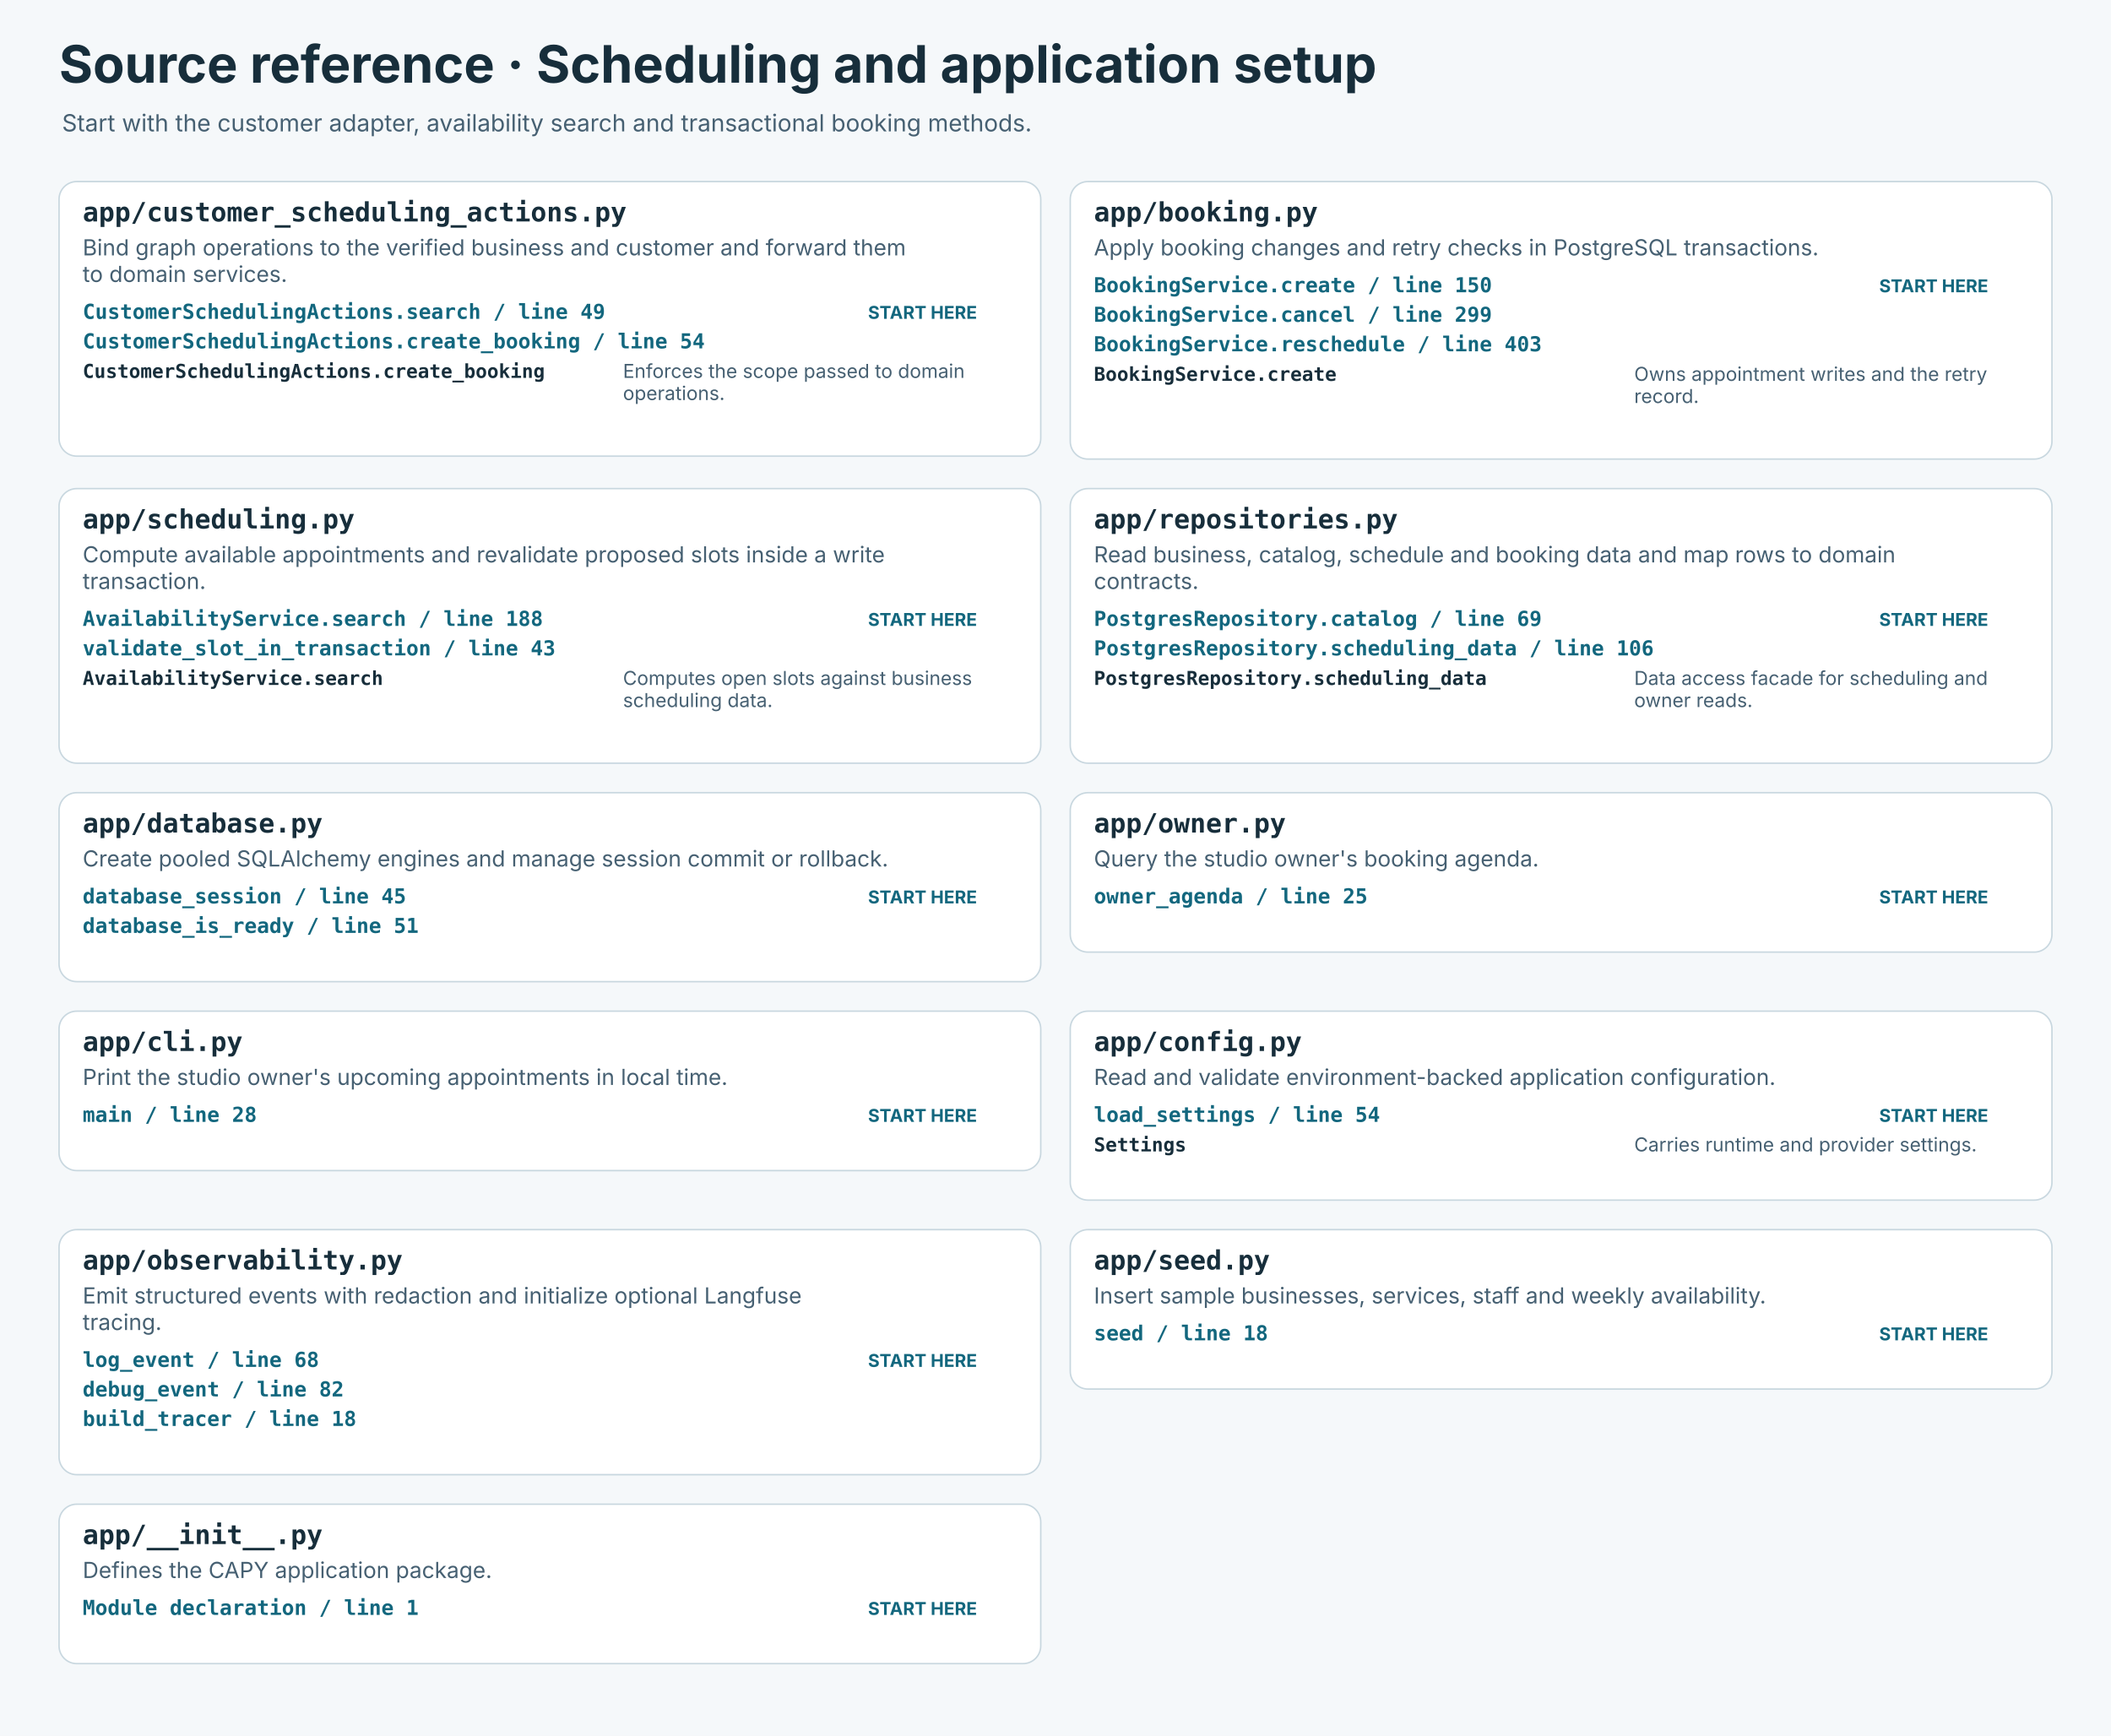
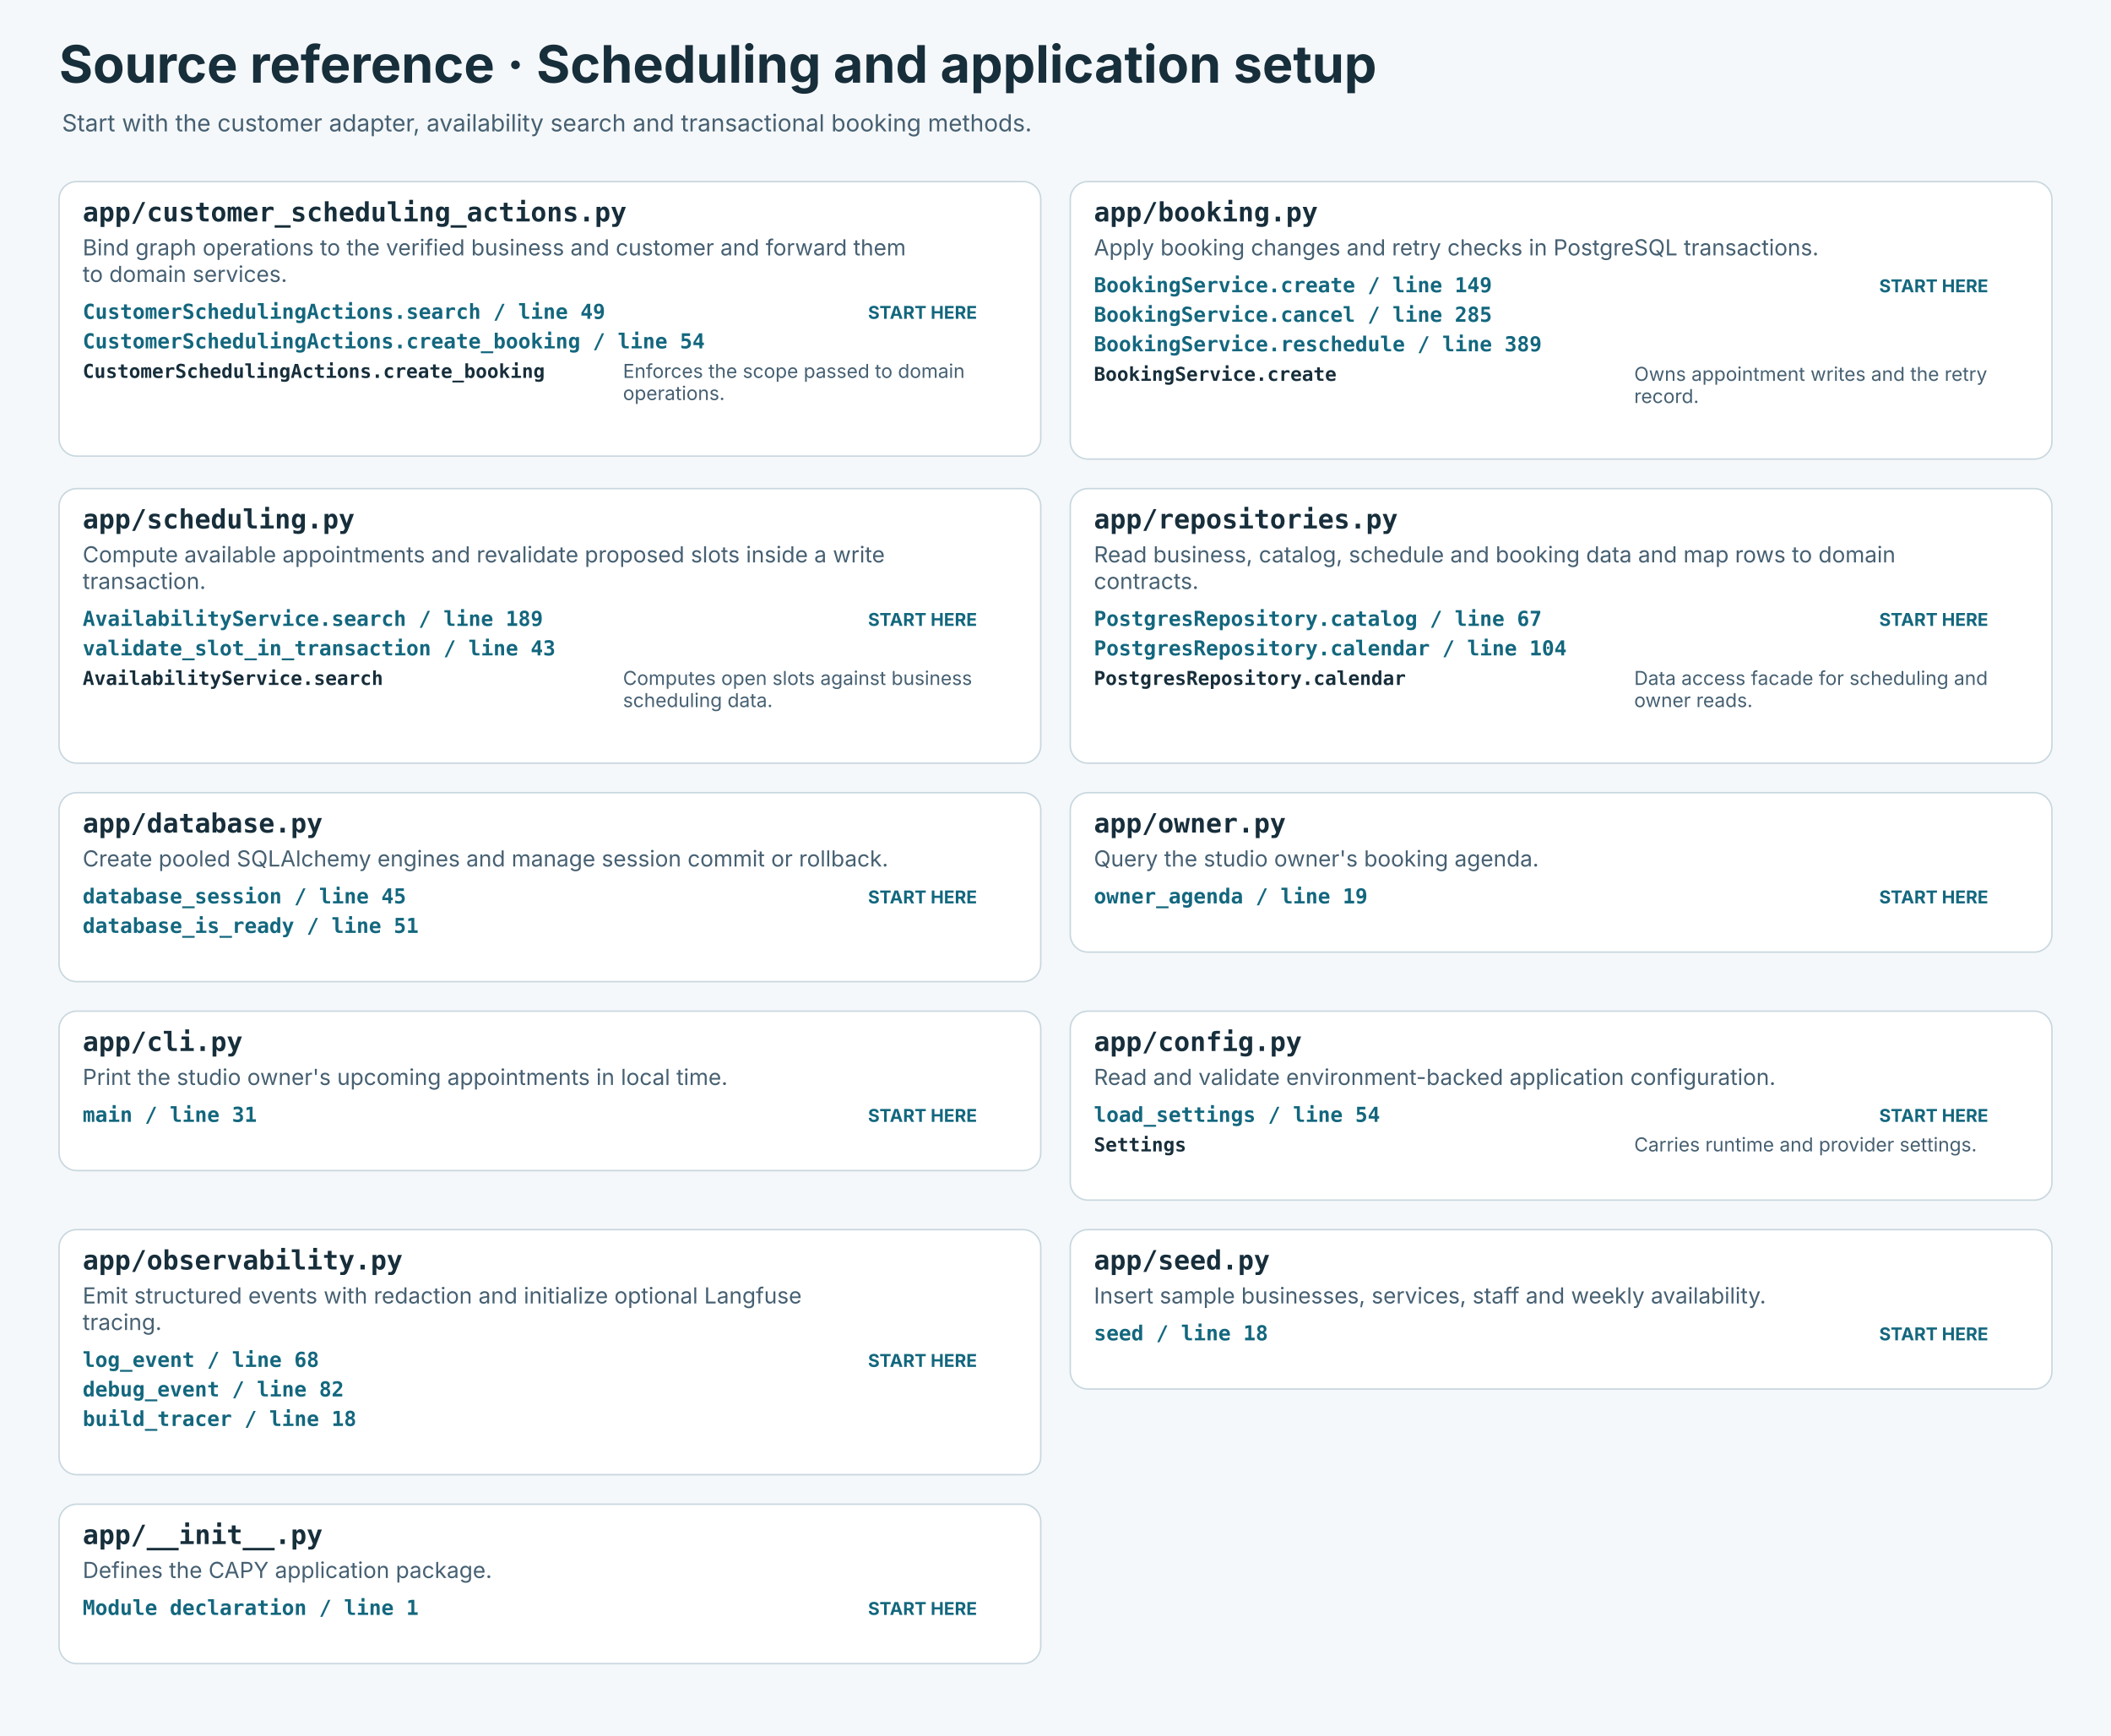
<svg xmlns="http://www.w3.org/2000/svg" viewBox="0 0 1430 1176" width="1430" height="1176" role="img" aria-label="Source reference · Scheduling and application setup">
  <rect x="0" y="0" width="1430" height="1176" rx="0" fill="#f5f8fa" stroke="none" stroke-width="1" />
  <text x="40" y="56" fill="#172e3b" font-size="35" font-weight="700" font-family="system-ui, -apple-system, sans-serif">Source reference · Scheduling and application setup</text>
  <text x="42" y="89" fill="#466072" font-size="16" font-weight="400" font-family="system-ui, -apple-system, sans-serif">Start with the customer adapter, availability search and transactional booking methods.</text>
  <g id="app-customer_scheduling_actions.py" data-source="app/customer_scheduling_actions.py">
    <rect x="40" y="123" width="665" height="186" rx="12" fill="#ffffff" stroke="#c8d7df" stroke-width="1" />
    <a href="../../app/customer_scheduling_actions.py">
      <text x="56" y="150" fill="#172e3b" font-size="18" font-weight="700" font-family="ui-monospace, Menlo, monospace">app/customer_scheduling_actions.py</text>
    </a>
    <text x="56" y="173" fill="#466072" font-size="15" font-weight="400" font-family="system-ui, -apple-system, sans-serif">Bind graph operations to the verified business and customer and forward them</text>
    <text x="56" y="191" fill="#466072" font-size="15" font-weight="400" font-family="system-ui, -apple-system, sans-serif">to domain services.</text>
    <a href="../../app/customer_scheduling_actions.py#L49">
      <text x="56" y="216" fill="#13677e" font-size="14" font-weight="700" font-family="ui-monospace, Menlo, monospace">CustomerSchedulingActions.search  /  line 49</text>
    </a>
    <text x="588" y="216" fill="#13677e" font-size="12" font-weight="700" font-family="system-ui, -apple-system, sans-serif">START HERE</text>
    <a href="../../app/customer_scheduling_actions.py#L54">
      <text x="56" y="236" fill="#13677e" font-size="14" font-weight="700" font-family="ui-monospace, Menlo, monospace">CustomerSchedulingActions.create_booking  /  line 54</text>
    </a>
    <a href="../../app/customer_scheduling_actions.py#L54">
      <text x="56" y="256" fill="#172e3b" font-size="13" font-weight="650" font-family="ui-monospace, Menlo, monospace">CustomerSchedulingActions.create_booking</text>
    </a>
    <text x="422" y="256" fill="#466072" font-size="13" font-weight="400" font-family="system-ui, -apple-system, sans-serif">Enforces the scope passed to domain</text>
    <text x="422" y="271" fill="#466072" font-size="13" font-weight="400" font-family="system-ui, -apple-system, sans-serif">operations.</text>
  </g>
  <g id="app-booking.py" data-source="app/booking.py">
    <rect x="725" y="123" width="665" height="188" rx="12" fill="#ffffff" stroke="#c8d7df" stroke-width="1" />
    <a href="../../app/booking.py">
      <text x="741" y="150" fill="#172e3b" font-size="18" font-weight="700" font-family="ui-monospace, Menlo, monospace">app/booking.py</text>
    </a>
    <text x="741" y="173" fill="#466072" font-size="15" font-weight="400" font-family="system-ui, -apple-system, sans-serif">Apply booking changes and retry checks in PostgreSQL transactions.</text>
-     <a href="../../app/booking.py#L150">
-       <text x="741" y="198" fill="#13677e" font-size="14" font-weight="700" font-family="ui-monospace, Menlo, monospace">BookingService.create  /  line 150</text>
+     <a href="../../app/booking.py#L149">
+       <text x="741" y="198" fill="#13677e" font-size="14" font-weight="700" font-family="ui-monospace, Menlo, monospace">BookingService.create  /  line 149</text>
    </a>
    <text x="1273" y="198" fill="#13677e" font-size="12" font-weight="700" font-family="system-ui, -apple-system, sans-serif">START HERE</text>
-     <a href="../../app/booking.py#L299">
-       <text x="741" y="218" fill="#13677e" font-size="14" font-weight="700" font-family="ui-monospace, Menlo, monospace">BookingService.cancel  /  line 299</text>
+     <a href="../../app/booking.py#L285">
+       <text x="741" y="218" fill="#13677e" font-size="14" font-weight="700" font-family="ui-monospace, Menlo, monospace">BookingService.cancel  /  line 285</text>
    </a>
-     <a href="../../app/booking.py#L403">
-       <text x="741" y="238" fill="#13677e" font-size="14" font-weight="700" font-family="ui-monospace, Menlo, monospace">BookingService.reschedule  /  line 403</text>
+     <a href="../../app/booking.py#L389">
+       <text x="741" y="238" fill="#13677e" font-size="14" font-weight="700" font-family="ui-monospace, Menlo, monospace">BookingService.reschedule  /  line 389</text>
    </a>
-     <a href="../../app/booking.py#L150">
+     <a href="../../app/booking.py#L149">
      <text x="741" y="258" fill="#172e3b" font-size="13" font-weight="650" font-family="ui-monospace, Menlo, monospace">BookingService.create</text>
    </a>
    <text x="1107" y="258" fill="#466072" font-size="13" font-weight="400" font-family="system-ui, -apple-system, sans-serif">Owns appointment writes and the retry</text>
    <text x="1107" y="273" fill="#466072" font-size="13" font-weight="400" font-family="system-ui, -apple-system, sans-serif">record.</text>
  </g>
  <g id="app-scheduling.py" data-source="app/scheduling.py">
    <rect x="40" y="331" width="665" height="186" rx="12" fill="#ffffff" stroke="#c8d7df" stroke-width="1" />
    <a href="../../app/scheduling.py">
      <text x="56" y="358" fill="#172e3b" font-size="18" font-weight="700" font-family="ui-monospace, Menlo, monospace">app/scheduling.py</text>
    </a>
    <text x="56" y="381" fill="#466072" font-size="15" font-weight="400" font-family="system-ui, -apple-system, sans-serif">Compute available appointments and revalidate proposed slots inside a write</text>
    <text x="56" y="399" fill="#466072" font-size="15" font-weight="400" font-family="system-ui, -apple-system, sans-serif">transaction.</text>
-     <a href="../../app/scheduling.py#L188">
-       <text x="56" y="424" fill="#13677e" font-size="14" font-weight="700" font-family="ui-monospace, Menlo, monospace">AvailabilityService.search  /  line 188</text>
+     <a href="../../app/scheduling.py#L189">
+       <text x="56" y="424" fill="#13677e" font-size="14" font-weight="700" font-family="ui-monospace, Menlo, monospace">AvailabilityService.search  /  line 189</text>
    </a>
    <text x="588" y="424" fill="#13677e" font-size="12" font-weight="700" font-family="system-ui, -apple-system, sans-serif">START HERE</text>
    <a href="../../app/scheduling.py#L43">
      <text x="56" y="444" fill="#13677e" font-size="14" font-weight="700" font-family="ui-monospace, Menlo, monospace">validate_slot_in_transaction  /  line 43</text>
    </a>
-     <a href="../../app/scheduling.py#L188">
+     <a href="../../app/scheduling.py#L189">
      <text x="56" y="464" fill="#172e3b" font-size="13" font-weight="650" font-family="ui-monospace, Menlo, monospace">AvailabilityService.search</text>
    </a>
    <text x="422" y="464" fill="#466072" font-size="13" font-weight="400" font-family="system-ui, -apple-system, sans-serif">Computes open slots against business</text>
    <text x="422" y="479" fill="#466072" font-size="13" font-weight="400" font-family="system-ui, -apple-system, sans-serif">scheduling data.</text>
  </g>
  <g id="app-repositories.py" data-source="app/repositories.py">
    <rect x="725" y="331" width="665" height="186" rx="12" fill="#ffffff" stroke="#c8d7df" stroke-width="1" />
    <a href="../../app/repositories.py">
      <text x="741" y="358" fill="#172e3b" font-size="18" font-weight="700" font-family="ui-monospace, Menlo, monospace">app/repositories.py</text>
    </a>
    <text x="741" y="381" fill="#466072" font-size="15" font-weight="400" font-family="system-ui, -apple-system, sans-serif">Read business, catalog, schedule and booking data and map rows to domain</text>
    <text x="741" y="399" fill="#466072" font-size="15" font-weight="400" font-family="system-ui, -apple-system, sans-serif">contracts.</text>
-     <a href="../../app/repositories.py#L69">
-       <text x="741" y="424" fill="#13677e" font-size="14" font-weight="700" font-family="ui-monospace, Menlo, monospace">PostgresRepository.catalog  /  line 69</text>
+     <a href="../../app/repositories.py#L67">
+       <text x="741" y="424" fill="#13677e" font-size="14" font-weight="700" font-family="ui-monospace, Menlo, monospace">PostgresRepository.catalog  /  line 67</text>
    </a>
    <text x="1273" y="424" fill="#13677e" font-size="12" font-weight="700" font-family="system-ui, -apple-system, sans-serif">START HERE</text>
-     <a href="../../app/repositories.py#L106">
-       <text x="741" y="444" fill="#13677e" font-size="14" font-weight="700" font-family="ui-monospace, Menlo, monospace">PostgresRepository.scheduling_data  /  line 106</text>
+     <a href="../../app/repositories.py#L104">
+       <text x="741" y="444" fill="#13677e" font-size="14" font-weight="700" font-family="ui-monospace, Menlo, monospace">PostgresRepository.calendar  /  line 104</text>
    </a>
-     <a href="../../app/repositories.py#L106">
-       <text x="741" y="464" fill="#172e3b" font-size="13" font-weight="650" font-family="ui-monospace, Menlo, monospace">PostgresRepository.scheduling_data</text>
+     <a href="../../app/repositories.py#L104">
+       <text x="741" y="464" fill="#172e3b" font-size="13" font-weight="650" font-family="ui-monospace, Menlo, monospace">PostgresRepository.calendar</text>
    </a>
    <text x="1107" y="464" fill="#466072" font-size="13" font-weight="400" font-family="system-ui, -apple-system, sans-serif">Data access facade for scheduling and</text>
    <text x="1107" y="479" fill="#466072" font-size="13" font-weight="400" font-family="system-ui, -apple-system, sans-serif">owner reads.</text>
  </g>
  <g id="app-database.py" data-source="app/database.py">
    <rect x="40" y="537" width="665" height="128" rx="12" fill="#ffffff" stroke="#c8d7df" stroke-width="1" />
    <a href="../../app/database.py">
      <text x="56" y="564" fill="#172e3b" font-size="18" font-weight="700" font-family="ui-monospace, Menlo, monospace">app/database.py</text>
    </a>
    <text x="56" y="587" fill="#466072" font-size="15" font-weight="400" font-family="system-ui, -apple-system, sans-serif">Create pooled SQLAlchemy engines and manage session commit or rollback.</text>
    <a href="../../app/database.py#L45">
      <text x="56" y="612" fill="#13677e" font-size="14" font-weight="700" font-family="ui-monospace, Menlo, monospace">database_session  /  line 45</text>
    </a>
    <text x="588" y="612" fill="#13677e" font-size="12" font-weight="700" font-family="system-ui, -apple-system, sans-serif">START HERE</text>
    <a href="../../app/database.py#L51">
      <text x="56" y="632" fill="#13677e" font-size="14" font-weight="700" font-family="ui-monospace, Menlo, monospace">database_is_ready  /  line 51</text>
    </a>
  </g>
  <g id="app-owner.py" data-source="app/owner.py">
    <rect x="725" y="537" width="665" height="108" rx="12" fill="#ffffff" stroke="#c8d7df" stroke-width="1" />
    <a href="../../app/owner.py">
      <text x="741" y="564" fill="#172e3b" font-size="18" font-weight="700" font-family="ui-monospace, Menlo, monospace">app/owner.py</text>
    </a>
    <text x="741" y="587" fill="#466072" font-size="15" font-weight="400" font-family="system-ui, -apple-system, sans-serif">Query the studio owner's booking agenda.</text>
-     <a href="../../app/owner.py#L25">
-       <text x="741" y="612" fill="#13677e" font-size="14" font-weight="700" font-family="ui-monospace, Menlo, monospace">owner_agenda  /  line 25</text>
+     <a href="../../app/owner.py#L19">
+       <text x="741" y="612" fill="#13677e" font-size="14" font-weight="700" font-family="ui-monospace, Menlo, monospace">owner_agenda  /  line 19</text>
    </a>
    <text x="1273" y="612" fill="#13677e" font-size="12" font-weight="700" font-family="system-ui, -apple-system, sans-serif">START HERE</text>
  </g>
  <g id="app-cli.py" data-source="app/cli.py">
    <rect x="40" y="685" width="665" height="108" rx="12" fill="#ffffff" stroke="#c8d7df" stroke-width="1" />
    <a href="../../app/cli.py">
      <text x="56" y="712" fill="#172e3b" font-size="18" font-weight="700" font-family="ui-monospace, Menlo, monospace">app/cli.py</text>
    </a>
    <text x="56" y="735" fill="#466072" font-size="15" font-weight="400" font-family="system-ui, -apple-system, sans-serif">Print the studio owner's upcoming appointments in local time.</text>
-     <a href="../../app/cli.py#L28">
-       <text x="56" y="760" fill="#13677e" font-size="14" font-weight="700" font-family="ui-monospace, Menlo, monospace">main  /  line 28</text>
+     <a href="../../app/cli.py#L31">
+       <text x="56" y="760" fill="#13677e" font-size="14" font-weight="700" font-family="ui-monospace, Menlo, monospace">main  /  line 31</text>
    </a>
    <text x="588" y="760" fill="#13677e" font-size="12" font-weight="700" font-family="system-ui, -apple-system, sans-serif">START HERE</text>
  </g>
  <g id="app-config.py" data-source="app/config.py">
    <rect x="725" y="685" width="665" height="128" rx="12" fill="#ffffff" stroke="#c8d7df" stroke-width="1" />
    <a href="../../app/config.py">
      <text x="741" y="712" fill="#172e3b" font-size="18" font-weight="700" font-family="ui-monospace, Menlo, monospace">app/config.py</text>
    </a>
    <text x="741" y="735" fill="#466072" font-size="15" font-weight="400" font-family="system-ui, -apple-system, sans-serif">Read and validate environment-backed application configuration.</text>
    <a href="../../app/config.py#L54">
      <text x="741" y="760" fill="#13677e" font-size="14" font-weight="700" font-family="ui-monospace, Menlo, monospace">load_settings  /  line 54</text>
    </a>
    <text x="1273" y="760" fill="#13677e" font-size="12" font-weight="700" font-family="system-ui, -apple-system, sans-serif">START HERE</text>
    <a href="../../app/config.py#L9">
      <text x="741" y="780" fill="#172e3b" font-size="13" font-weight="650" font-family="ui-monospace, Menlo, monospace">Settings</text>
    </a>
    <text x="1107" y="780" fill="#466072" font-size="13" font-weight="400" font-family="system-ui, -apple-system, sans-serif">Carries runtime and provider settings.</text>
  </g>
  <g id="app-observability.py" data-source="app/observability.py">
    <rect x="40" y="833" width="665" height="166" rx="12" fill="#ffffff" stroke="#c8d7df" stroke-width="1" />
    <a href="../../app/observability.py">
      <text x="56" y="860" fill="#172e3b" font-size="18" font-weight="700" font-family="ui-monospace, Menlo, monospace">app/observability.py</text>
    </a>
    <text x="56" y="883" fill="#466072" font-size="15" font-weight="400" font-family="system-ui, -apple-system, sans-serif">Emit structured events with redaction and initialize optional Langfuse</text>
    <text x="56" y="901" fill="#466072" font-size="15" font-weight="400" font-family="system-ui, -apple-system, sans-serif">tracing.</text>
    <a href="../../app/observability.py#L68">
      <text x="56" y="926" fill="#13677e" font-size="14" font-weight="700" font-family="ui-monospace, Menlo, monospace">log_event  /  line 68</text>
    </a>
    <text x="588" y="926" fill="#13677e" font-size="12" font-weight="700" font-family="system-ui, -apple-system, sans-serif">START HERE</text>
    <a href="../../app/observability.py#L82">
      <text x="56" y="946" fill="#13677e" font-size="14" font-weight="700" font-family="ui-monospace, Menlo, monospace">debug_event  /  line 82</text>
    </a>
    <a href="../../app/observability.py#L18">
      <text x="56" y="966" fill="#13677e" font-size="14" font-weight="700" font-family="ui-monospace, Menlo, monospace">build_tracer  /  line 18</text>
    </a>
  </g>
  <g id="app-seed.py" data-source="app/seed.py">
    <rect x="725" y="833" width="665" height="108" rx="12" fill="#ffffff" stroke="#c8d7df" stroke-width="1" />
    <a href="../../app/seed.py">
      <text x="741" y="860" fill="#172e3b" font-size="18" font-weight="700" font-family="ui-monospace, Menlo, monospace">app/seed.py</text>
    </a>
    <text x="741" y="883" fill="#466072" font-size="15" font-weight="400" font-family="system-ui, -apple-system, sans-serif">Insert sample businesses, services, staff and weekly availability.</text>
    <a href="../../app/seed.py#L18">
      <text x="741" y="908" fill="#13677e" font-size="14" font-weight="700" font-family="ui-monospace, Menlo, monospace">seed  /  line 18</text>
    </a>
    <text x="1273" y="908" fill="#13677e" font-size="12" font-weight="700" font-family="system-ui, -apple-system, sans-serif">START HERE</text>
  </g>
  <g id="app-__init__.py" data-source="app/__init__.py">
    <rect x="40" y="1019" width="665" height="108" rx="12" fill="#ffffff" stroke="#c8d7df" stroke-width="1" />
    <a href="../../app/__init__.py">
      <text x="56" y="1046" fill="#172e3b" font-size="18" font-weight="700" font-family="ui-monospace, Menlo, monospace">app/__init__.py</text>
    </a>
    <text x="56" y="1069" fill="#466072" font-size="15" font-weight="400" font-family="system-ui, -apple-system, sans-serif">Defines the CAPY application package.</text>
    <a href="../../app/__init__.py">
      <text x="56" y="1094" fill="#13677e" font-size="14" font-weight="700" font-family="ui-monospace, Menlo, monospace">Module declaration  /  line 1</text>
    </a>
    <text x="588" y="1094" fill="#13677e" font-size="12" font-weight="700" font-family="system-ui, -apple-system, sans-serif">START HERE</text>
  </g>
</svg>
